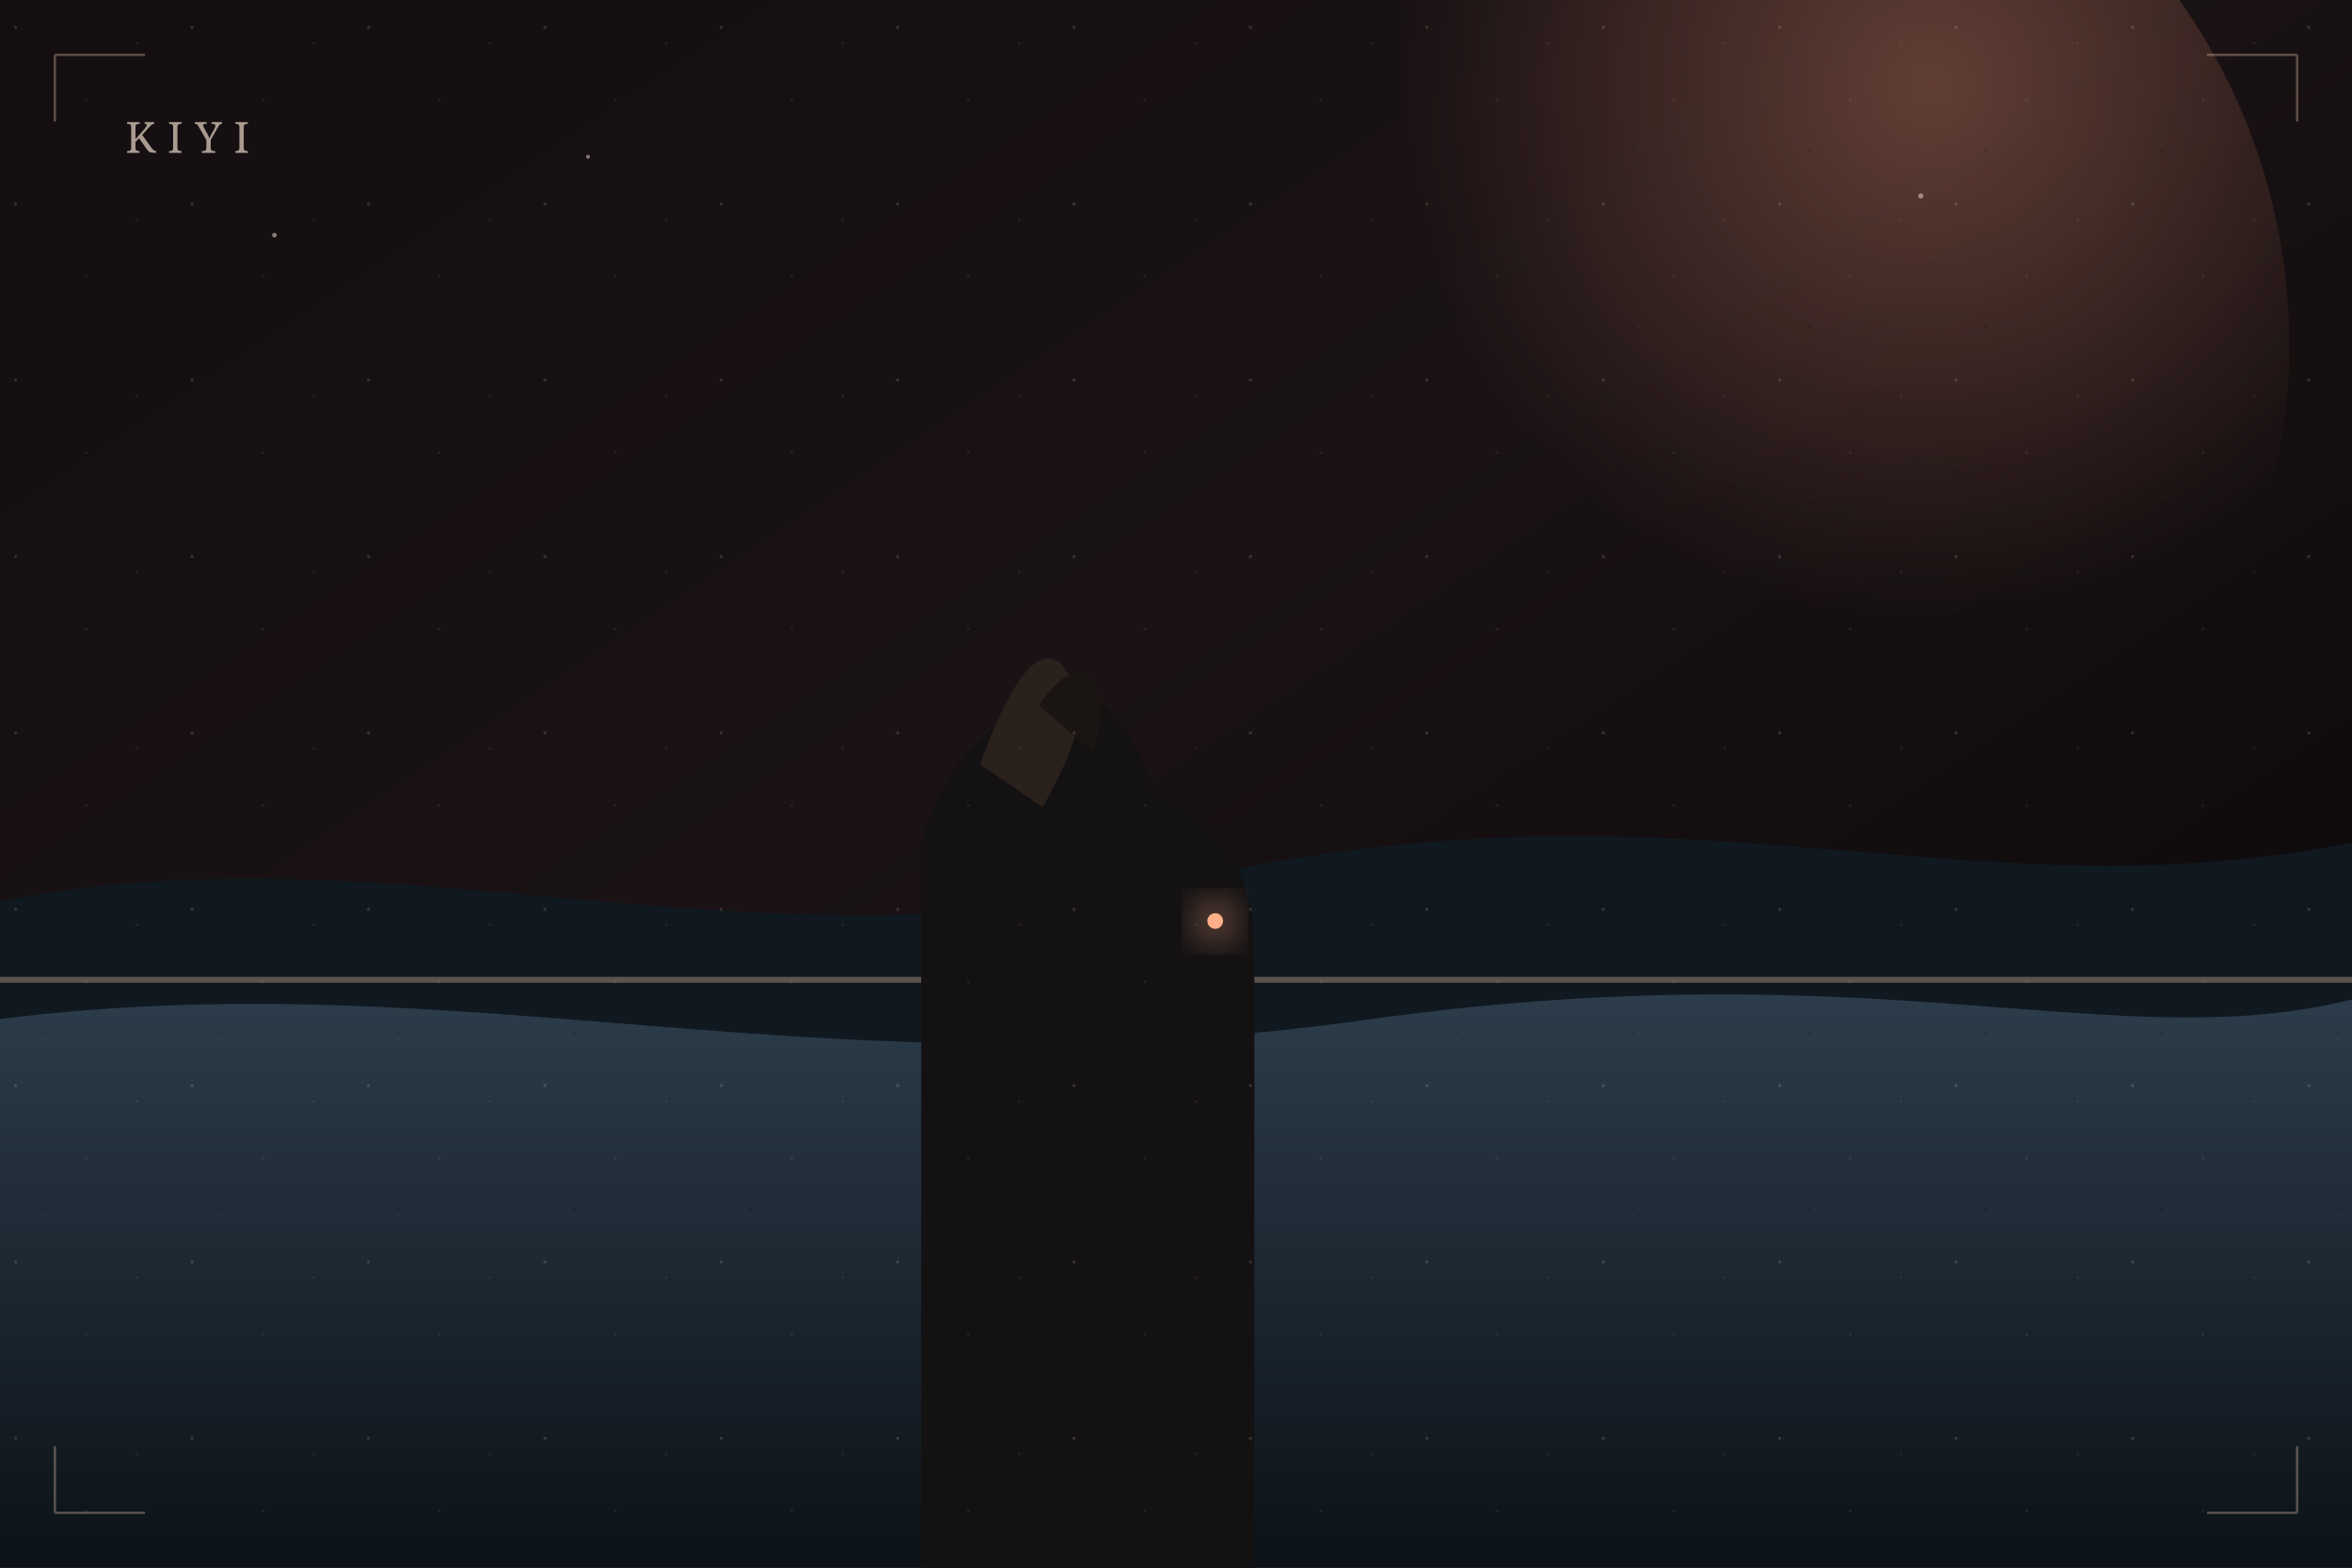
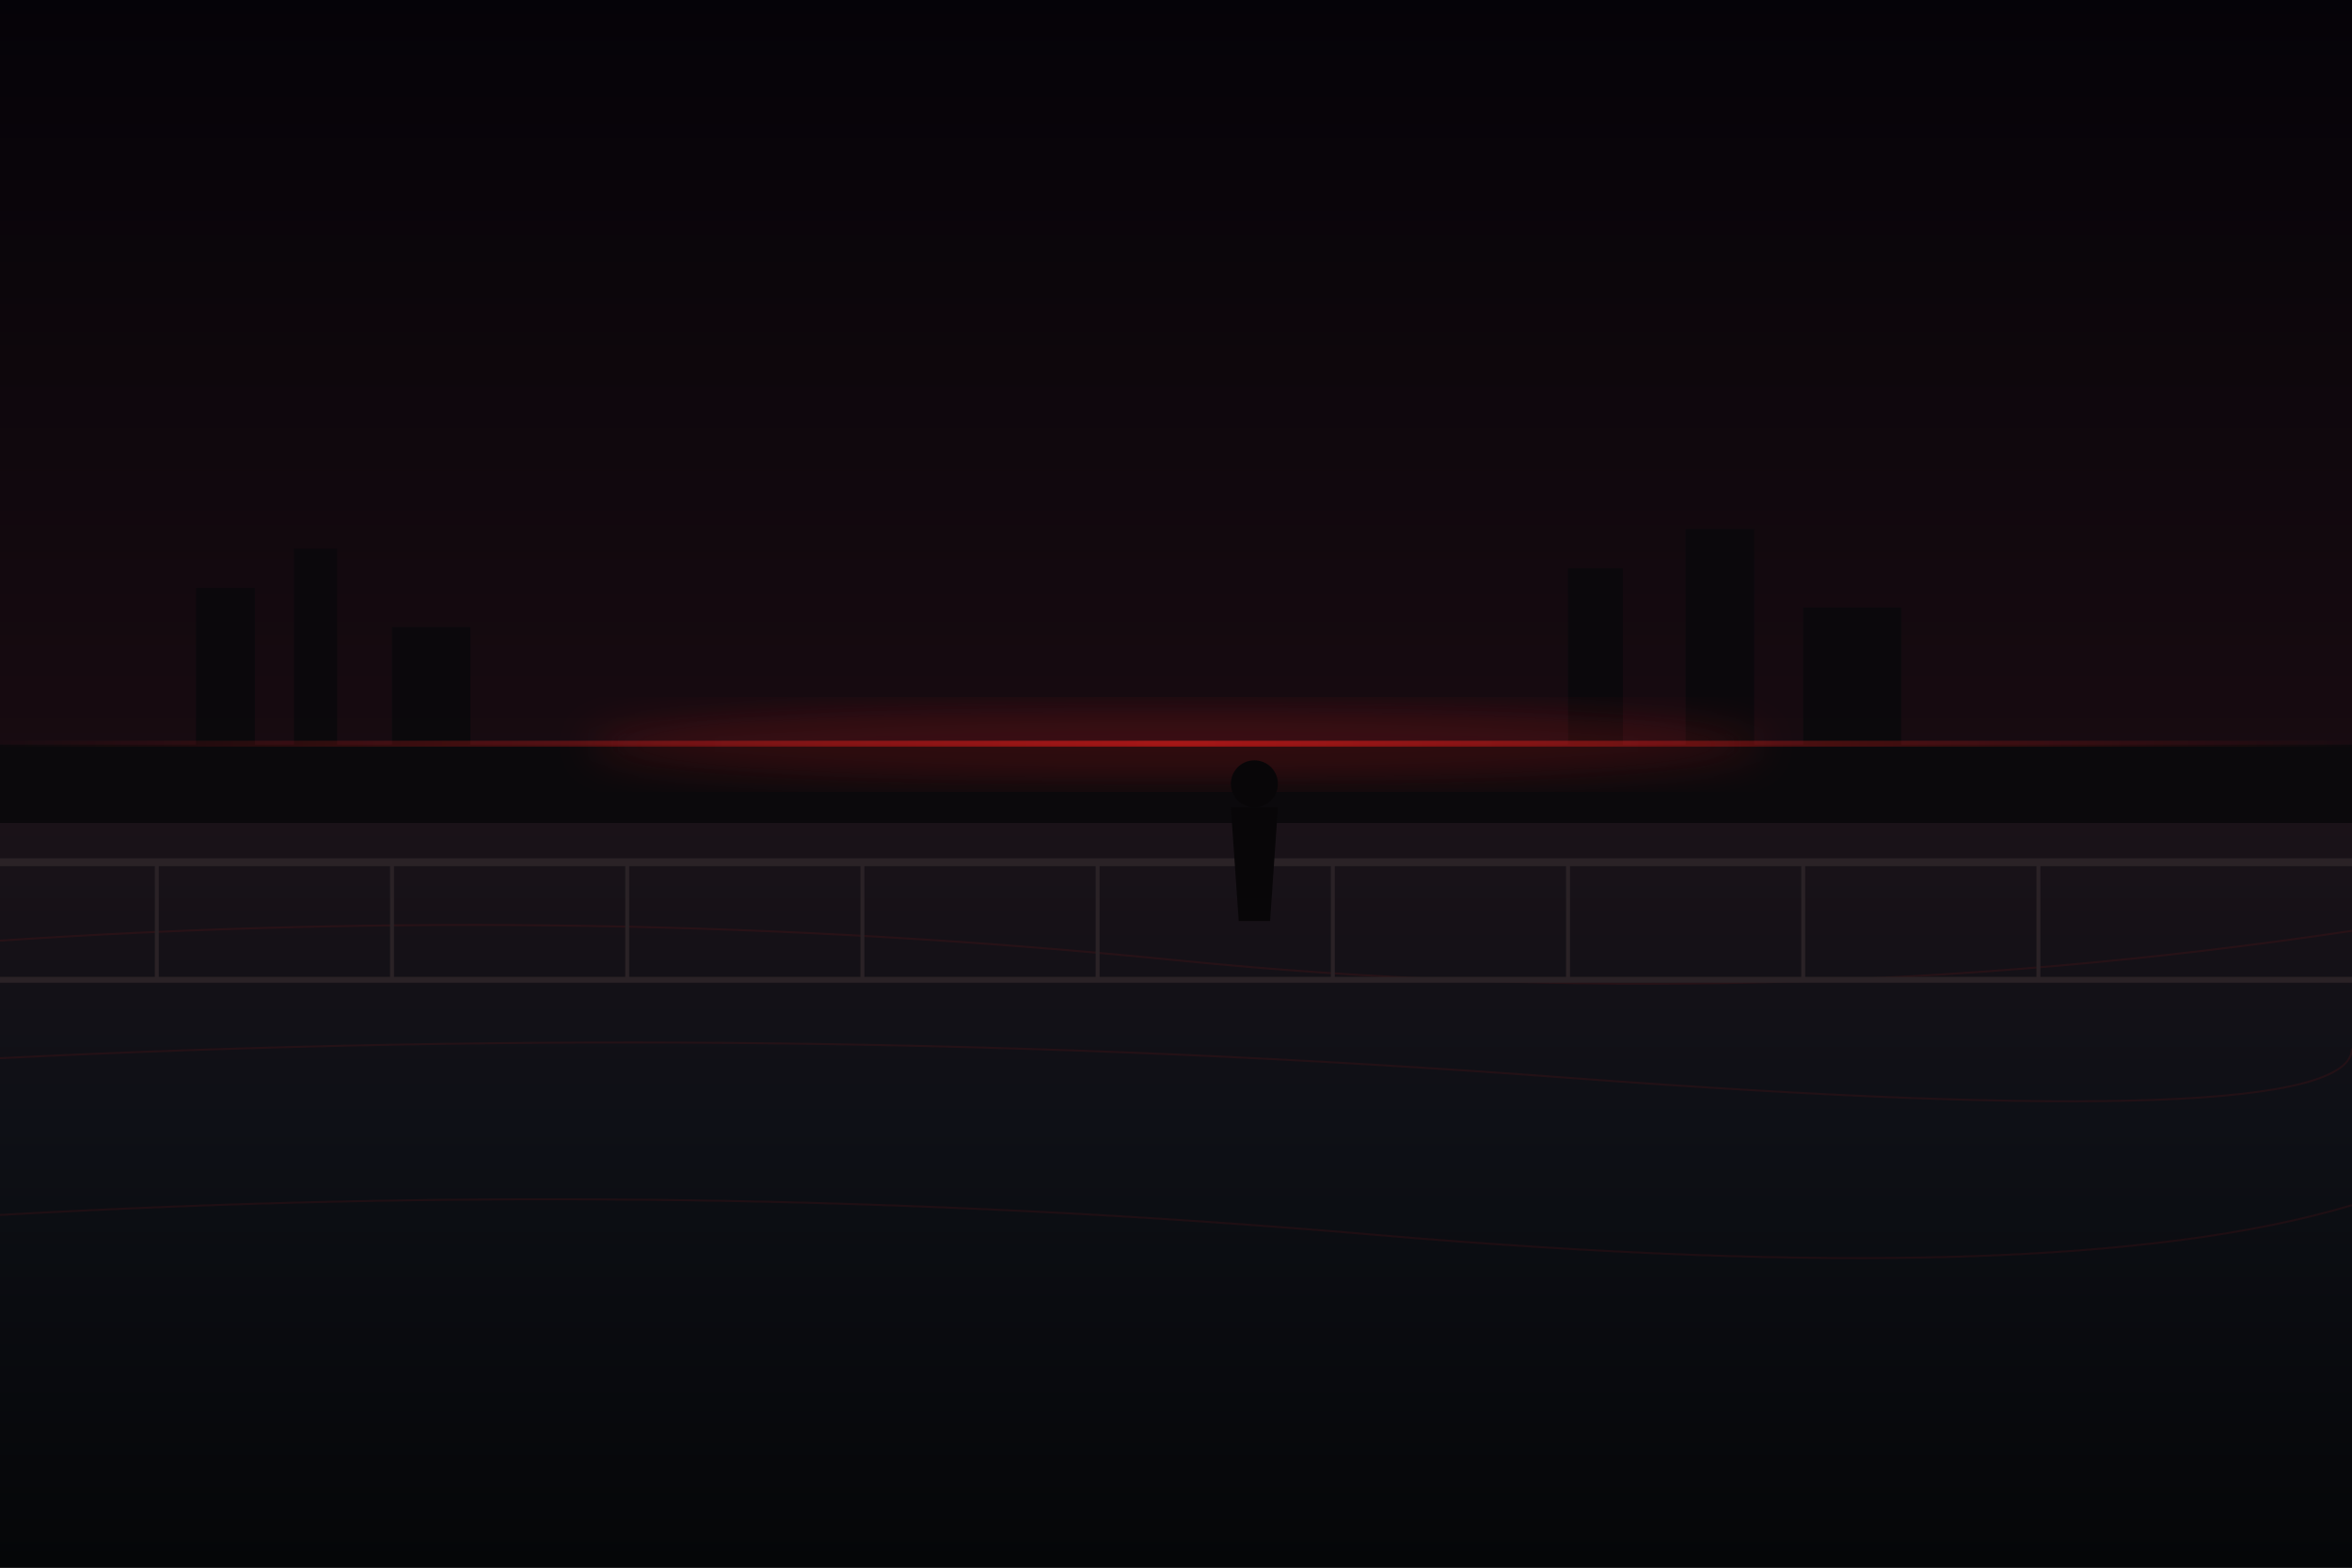
- <svg xmlns="http://www.w3.org/2000/svg" viewBox="0 0 1200 800" role="img" aria-labelledby="t d">
+ <svg xmlns="http://www.w3.org/2000/svg" viewBox="0 0 1200 800" role="img" aria-labelledby="ky-t ky-d">
  <defs>
-     <linearGradient id="bg" x1="0" y1="0" x2="1" y2="1">
-       <stop stop-color="#140e10" />
-       <stop offset=".45" stop-color="#1a1214" />
-       <stop offset="1" stop-color="#070607" />
+     <linearGradient id="sky2" x1="0" y1="0" x2="0" y2="1">
+       <stop offset="0" stop-color="#050308" />
+       <stop offset=".55" stop-color="#1a0c12" />
+       <stop offset="1" stop-color="#0a0608" />
    </linearGradient>
-     <radialGradient id="halo" cx="70%" cy="28%" r="45%">
-       <stop stop-color="#c47a62" stop-opacity=".42" />
-       <stop offset="1" stop-color="#c47a62" stop-opacity="0" />
-     </radialGradient>
-     <linearGradient id="water" x1="0" y1="0" x2="0" y2="1">
-       <stop stop-color="#2c3c4a" />
-       <stop offset="1" stop-color="#0c1218" />
+     <linearGradient id="sea" x1="0" y1="0" x2="0" y2="1">
+       <stop offset="0" stop-color="#1a1218" />
+       <stop offset=".4" stop-color="#0e1016" />
+       <stop offset="1" stop-color="#050608" />
    </linearGradient>
-     <linearGradient id="warm" x1="0" y1="0" x2="0" y2="1">
-       <stop stop-color="#f0c9a4" />
-       <stop offset="1" stop-color="#8d4e45" />
+     <linearGradient id="horizon" x1="0" y1="0" x2="1" y2="0">
+       <stop offset="0" stop-color="#ff1f1a" stop-opacity="0" />
+       <stop offset=".5" stop-color="#ff1f1a" stop-opacity=".55" />
+       <stop offset="1" stop-color="#ff1f1a" stop-opacity="0" />
    </linearGradient>
-     <filter id="soft">
-       <feGaussianBlur stdDeviation="8" />
+     <filter id="blur">
+       <feGaussianBlur stdDeviation="10" />
    </filter>
-     <pattern id="grain" width="90" height="90" patternUnits="userSpaceOnUse">
-       <circle cx="8" cy="14" r=".8" fill="#f3e6d8" opacity=".16" />
-       <circle cx="44" cy="51" r=".6" fill="#f3e6d8" opacity=".1" />
-       <circle cx="70" cy="22" r=".5" fill="#f3e6d8" opacity=".12" />
-       <circle cx="23" cy="77" r=".7" fill="#000" opacity=".18" />
-     </pattern>
  </defs>
-   <rect width="1200" height="800" fill="url(#bg)" />
-   <circle cx="864" cy="176" r="304" fill="url(#halo)" />
-   <path d="M0 460 C 200 420 380 500 600 450 C 860 390 1000 470 1200 430 V 800 H 0 Z" fill="#101820" />
-   <path d="M0 520 C 240 490 420 560 700 520 C 960 484 1080 540 1200 510 V 800 H 0 Z" fill="url(#water)" />
-   <path d="M0 500 H1200" stroke="#e6c2a4" stroke-opacity=".35" stroke-width="3" />
-   <g fill="#141113">
-     <path d="M470 800 V 430 c 10-40 40-70 78-78 20 6 34 28 40 52 28 8 48 36 52 70 V 800 Z" />
-     <path d="M500 390 c 18-50 36-70 48-40 8 16-4 40-16 62" fill="#2a201c" />
-     <path d="M530 360 c 20-30 40-20 28 24" fill="#1a1412" />
+   <rect width="1200" height="800" fill="url(#sky2)" />
+   <g fill="#0a080c" opacity=".95">
+     <path d="M0 380 H1200 V500 H0 Z" />
+     <rect x="100" y="300" width="30" height="90" />
+     <rect x="150" y="280" width="22" height="110" />
+     <rect x="200" y="320" width="40" height="70" />
+     <rect x="800" y="290" width="28" height="100" />
+     <rect x="860" y="270" width="35" height="120" />
+     <rect x="920" y="310" width="50" height="80" />
  </g>
-   <circle cx="620" cy="470" r="4" fill="#ffb089" />
-   <circle cx="620" cy="470" r="14" fill="#ffb089" opacity=".25" filter="url(#soft)" />
-   <g fill="#f3e6d8" opacity=".5">
-     <circle cx="140" cy="120" r="1.2" />
-     <circle cx="300" cy="80" r="1" />
-     <circle cx="980" cy="100" r="1.3" />
+   <rect y="378" width="1200" height="3" fill="url(#horizon)" />
+   <ellipse cx="600" cy="380" rx="300" ry="20" fill="#ff1f1a" opacity=".15" filter="url(#blur)" />
+   <rect y="420" width="1200" height="380" fill="url(#sea)" />
+   <g stroke="#ff1f1a" stroke-opacity=".08" fill="none">
+     <path d="M0 480 Q300 460 600 490 T1200 475" />
+     <path d="M0 540 Q400 520 800 550 T1200 535" />
+     <path d="M0 620 Q350 600 700 630 T1200 615" />
  </g>
-   <text x="64" y="78" fill="#ead7c6" font-family="Georgia, serif" font-size="22" letter-spacing="6" opacity=".7">KIYI</text>
-   <rect width="1200" height="800" fill="url(#grain)" />
-   <path d="M28 28h46M28 28v34M1172 28h-46M1172 28v34M28 772h46M28 772v-34M1172 772h-46M1172 772v-34" fill="none" stroke="#e4c2ae" stroke-opacity=".35" stroke-width="1.2" />
+   <path d="M0 440 H1200" stroke="#2a2226" stroke-width="4" />
+   <g stroke="#2a2226" stroke-width="2">
+     <path d="M80 440 V500" />
+     <path d="M200 440 V500" />
+     <path d="M320 440 V500" />
+     <path d="M440 440 V500" />
+     <path d="M560 440 V500" />
+     <path d="M680 440 V500" />
+     <path d="M800 440 V500" />
+     <path d="M920 440 V500" />
+     <path d="M1040 440 V500" />
+   </g>
+   <path d="M0 500 H1200" stroke="#2a2226" stroke-width="3" />
+   <g fill="#080608">
+     <circle cx="640" cy="400" r="12" />
+     <path d="M628 412 L632 470 L648 470 L652 412 Z" />
+   </g>
</svg>
